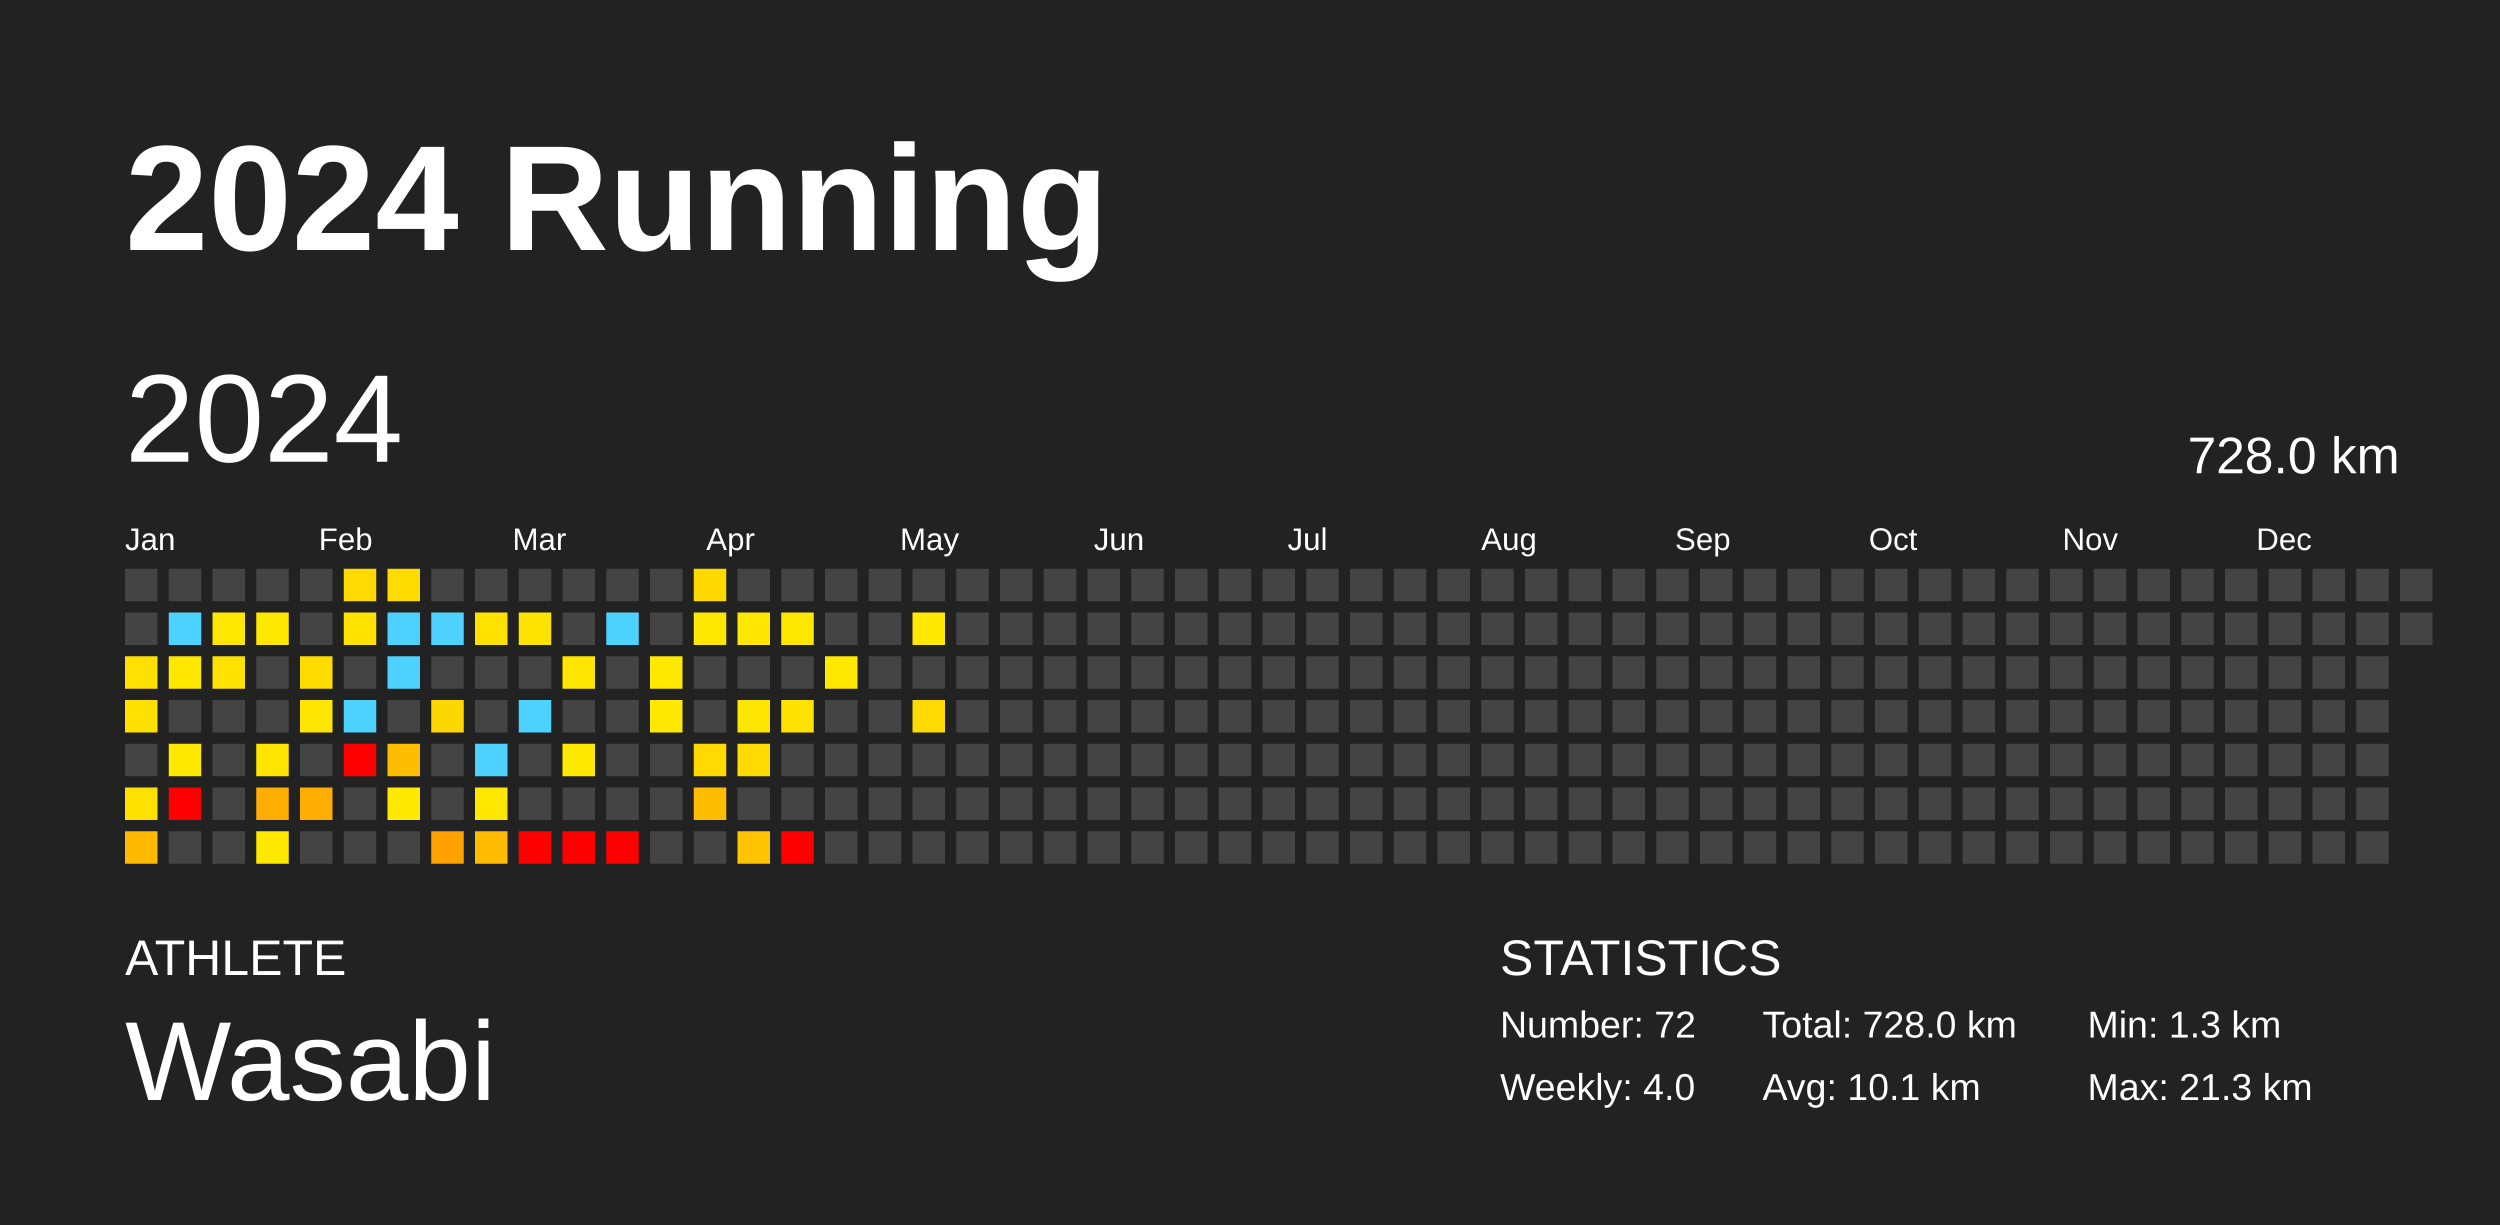
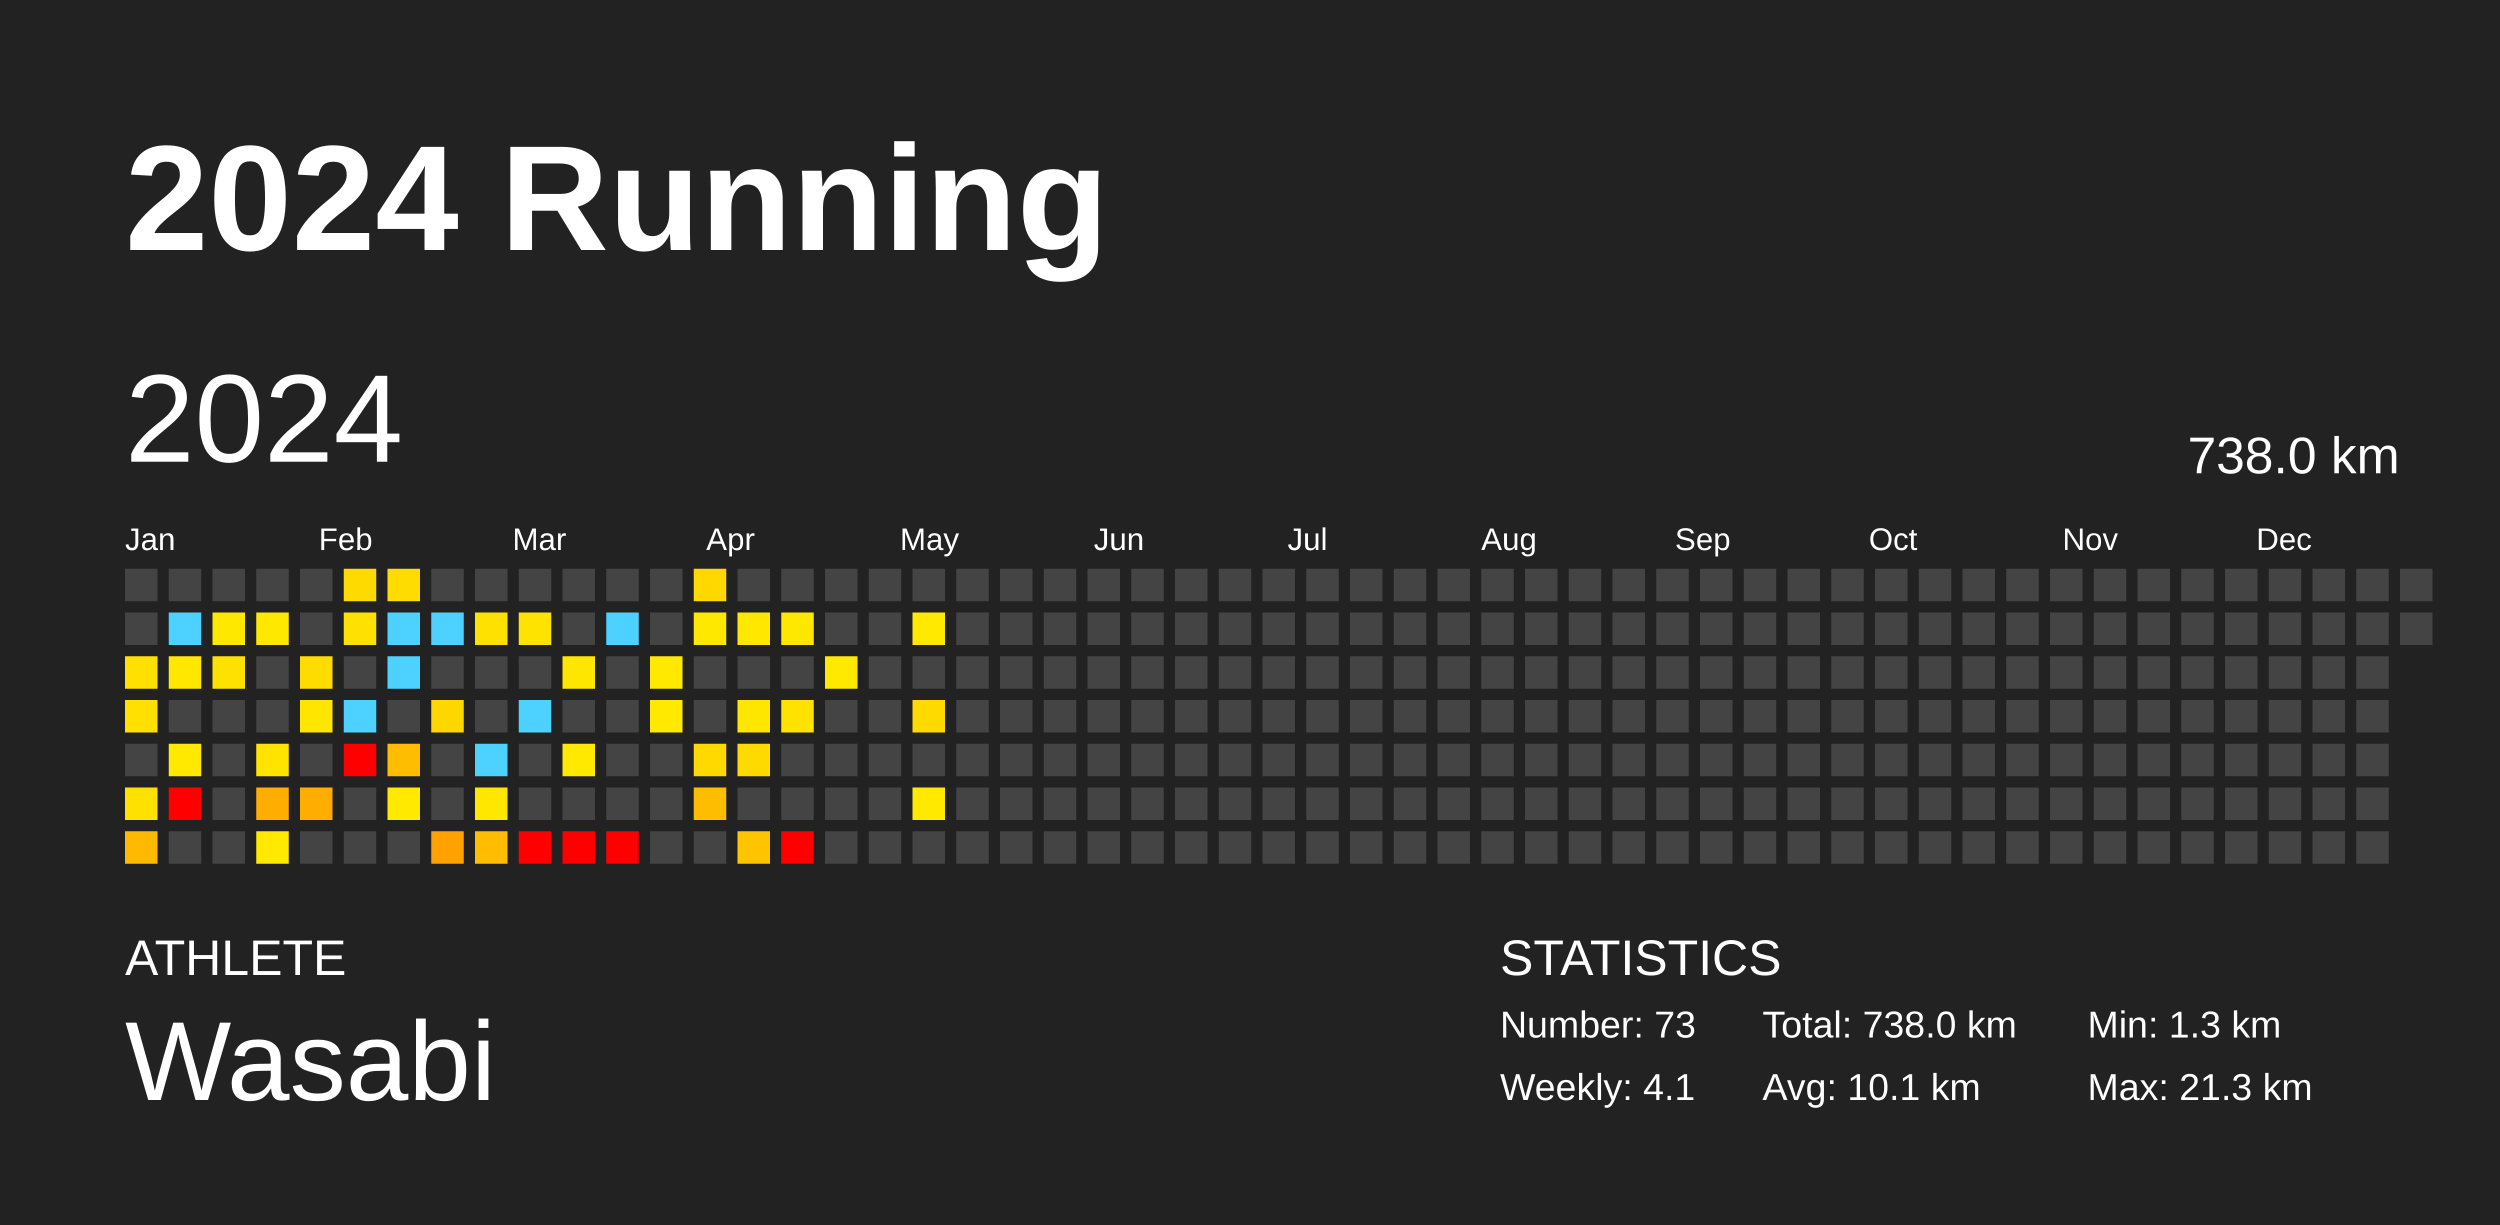
<svg xmlns="http://www.w3.org/2000/svg" baseProfile="full" height="98mm" version="1.1" viewBox="0,0,200,98" width="200mm">
  <defs />
  <rect fill="#222222" height="98" width="200" x="0" y="0" />
  <text fill="#FFFFFF" style="font-size:12px; font-family:Arial; font-weight:bold;" x="10" y="20">2024 Running</text>
  <text fill="#FFFFFF" style="font-size:4px; font-family:Arial" x="10" y="78">ATHLETE</text>
  <text fill="#FFFFFF" style="font-size:9px; font-family:Arial" x="10" y="88">Wasabi</text>
  <text fill="#FFFFFF" style="font-size:4px; font-family:Arial" x="120" y="78">STATISTICS</text>
-   <text fill="#FFFFFF" style="font-size:3px; font-family:Arial" x="120" y="83">Number: 72</text>
-   <text fill="#FFFFFF" style="font-size:3px; font-family:Arial" x="120" y="88">Weekly: 4.0</text>
-   <text fill="#FFFFFF" style="font-size:3px; font-family:Arial" x="141" y="83">Total: 728.0 km</text>
+   <text fill="#FFFFFF" style="font-size:3px; font-family:Arial" x="120" y="83">Number: 73</text>
+   <text fill="#FFFFFF" style="font-size:3px; font-family:Arial" x="120" y="88">Weekly: 4.1</text>
+   <text fill="#FFFFFF" style="font-size:3px; font-family:Arial" x="141" y="83">Total: 738.0 km</text>
  <text fill="#FFFFFF" style="font-size:3px; font-family:Arial" x="141" y="88">Avg: 10.1 km</text>
  <text fill="#FFFFFF" style="font-size:3px; font-family:Arial" x="167" y="83">Min: 1.3 km</text>
  <text fill="#FFFFFF" style="font-size:3px; font-family:Arial" x="167" y="88">Max: 21.3 km</text>
  <text dominant-baseline="hanging" fill="#FFFFFF" style="font-size:10.0px; font-family:Arial;" x="10" y="30">2024</text>
-   <text dominant-baseline="hanging" fill="#FFFFFF" style="font-size:4.125px; font-family:Arial;" x="175" y="35">728.0 km</text>
+   <text dominant-baseline="hanging" fill="#FFFFFF" style="font-size:4.125px; font-family:Arial;" x="175" y="35">738.0 km</text>
  <text fill="#FFFFFF" style="font-size:2.5px; font-family:Arial" x="10.0" y="44">Jan</text>
  <text fill="#FFFFFF" style="font-size:2.5px; font-family:Arial" x="25.5" y="44">Feb</text>
  <text fill="#FFFFFF" style="font-size:2.5px; font-family:Arial" x="41.0" y="44">Mar</text>
  <text fill="#FFFFFF" style="font-size:2.5px; font-family:Arial" x="56.5" y="44">Apr</text>
  <text fill="#FFFFFF" style="font-size:2.5px; font-family:Arial" x="72.0" y="44">May</text>
  <text fill="#FFFFFF" style="font-size:2.5px; font-family:Arial" x="87.5" y="44">Jun</text>
  <text fill="#FFFFFF" style="font-size:2.5px; font-family:Arial" x="103.0" y="44">Jul</text>
  <text fill="#FFFFFF" style="font-size:2.5px; font-family:Arial" x="118.5" y="44">Aug</text>
  <text fill="#FFFFFF" style="font-size:2.5px; font-family:Arial" x="134.0" y="44">Sep</text>
  <text fill="#FFFFFF" style="font-size:2.5px; font-family:Arial" x="149.5" y="44">Oct</text>
  <text fill="#FFFFFF" style="font-size:2.5px; font-family:Arial" x="165.0" y="44">Nov</text>
  <text fill="#FFFFFF" style="font-size:2.5px; font-family:Arial" x="180.5" y="44">Dec</text>
  <rect fill="#444444" height="2.6" width="2.6" x="10.0" y="45.5" />
  <rect fill="#444444" height="2.6" width="2.6" x="10.0" y="49.0" />
  <rect fill="#ffe000" height="2.6" width="2.6" x="10.0" y="52.5" />
  <rect fill="#ffe000" height="2.6" width="2.6" x="10.0" y="56.0" />
  <rect fill="#444444" height="2.6" width="2.6" x="10.0" y="59.5" />
  <rect fill="#ffe100" height="2.6" width="2.6" x="10.0" y="63.0" />
  <rect fill="#ffba00" height="2.6" width="2.6" x="10.0" y="66.5" />
  <rect fill="#444444" height="2.6" width="2.6" x="13.5" y="45.5" />
  <rect fill="#4dd2ff" height="2.6" width="2.6" x="13.5" y="49.0" />
  <rect fill="#ffe700" height="2.6" width="2.6" x="13.5" y="52.5" />
  <rect fill="#444444" height="2.6" width="2.6" x="13.5" y="56.0" />
  <rect fill="#ffe900" height="2.6" width="2.6" x="13.5" y="59.5" />
  <rect fill="red" height="2.6" width="2.6" x="13.5" y="63.0" />
  <rect fill="#444444" height="2.6" width="2.6" x="13.5" y="66.5" />
  <rect fill="#444444" height="2.6" width="2.6" x="17.0" y="45.5" />
  <rect fill="#ffe800" height="2.6" width="2.6" x="17.0" y="49.0" />
  <rect fill="#ffe100" height="2.6" width="2.6" x="17.0" y="52.5" />
  <rect fill="#444444" height="2.6" width="2.6" x="17.0" y="56.0" />
  <rect fill="#444444" height="2.6" width="2.6" x="17.0" y="59.5" />
  <rect fill="#444444" height="2.6" width="2.6" x="17.0" y="63.0" />
  <rect fill="#444444" height="2.6" width="2.6" x="17.0" y="66.5" />
  <rect fill="#444444" height="2.6" width="2.6" x="20.5" y="45.5" />
  <rect fill="#ffe800" height="2.6" width="2.6" x="20.5" y="49.0" />
  <rect fill="#444444" height="2.6" width="2.6" x="20.5" y="52.5" />
  <rect fill="#444444" height="2.6" width="2.6" x="20.5" y="56.0" />
  <rect fill="#ffe400" height="2.6" width="2.6" x="20.5" y="59.5" />
  <rect fill="#ffad00" height="2.6" width="2.6" x="20.5" y="63.0" />
  <rect fill="#ffe900" height="2.6" width="2.6" x="20.5" y="66.5" />
  <rect fill="#444444" height="2.6" width="2.6" x="24.0" y="45.5" />
  <rect fill="#444444" height="2.6" width="2.6" x="24.0" y="49.0" />
  <rect fill="#ffdc00" height="2.6" width="2.6" x="24.0" y="52.5" />
  <rect fill="#ffe600" height="2.6" width="2.6" x="24.0" y="56.0" />
  <rect fill="#444444" height="2.6" width="2.6" x="24.0" y="59.5" />
  <rect fill="#ffae00" height="2.6" width="2.6" x="24.0" y="63.0" />
  <rect fill="#444444" height="2.6" width="2.6" x="24.0" y="66.5" />
  <rect fill="#ffda00" height="2.6" width="2.6" x="27.5" y="45.5" />
  <rect fill="#ffe100" height="2.6" width="2.6" x="27.5" y="49.0" />
  <rect fill="#444444" height="2.6" width="2.6" x="27.5" y="52.5" />
  <rect fill="#4dd2ff" height="2.6" width="2.6" x="27.5" y="56.0" />
  <rect fill="red" height="2.6" width="2.6" x="27.5" y="59.5" />
  <rect fill="#444444" height="2.6" width="2.6" x="27.5" y="63.0" />
  <rect fill="#444444" height="2.6" width="2.6" x="27.5" y="66.5" />
  <rect fill="#ffdc00" height="2.6" width="2.6" x="31.0" y="45.5" />
  <rect fill="#4dd2ff" height="2.6" width="2.6" x="31.0" y="49.0" />
  <rect fill="#4dd2ff" height="2.6" width="2.6" x="31.0" y="52.5" />
  <rect fill="#444444" height="2.6" width="2.6" x="31.0" y="56.0" />
  <rect fill="#ffbd00" height="2.6" width="2.6" x="31.0" y="59.5" />
  <rect fill="#ffe900" height="2.6" width="2.6" x="31.0" y="63.0" />
  <rect fill="#444444" height="2.6" width="2.6" x="31.0" y="66.5" />
  <rect fill="#444444" height="2.6" width="2.6" x="34.5" y="45.5" />
  <rect fill="#4dd2ff" height="2.6" width="2.6" x="34.5" y="49.0" />
  <rect fill="#444444" height="2.6" width="2.6" x="34.5" y="52.5" />
  <rect fill="#ffd700" height="2.6" width="2.6" x="34.5" y="56.0" />
  <rect fill="#444444" height="2.6" width="2.6" x="34.5" y="59.5" />
  <rect fill="#444444" height="2.6" width="2.6" x="34.5" y="63.0" />
  <rect fill="#ffa200" height="2.6" width="2.6" x="34.5" y="66.5" />
  <rect fill="#444444" height="2.6" width="2.6" x="38.0" y="45.5" />
  <rect fill="#ffe100" height="2.6" width="2.6" x="38.0" y="49.0" />
  <rect fill="#444444" height="2.6" width="2.6" x="38.0" y="52.5" />
  <rect fill="#444444" height="2.6" width="2.6" x="38.0" y="56.0" />
  <rect fill="#4dd2ff" height="2.6" width="2.6" x="38.0" y="59.5" />
  <rect fill="#ffe700" height="2.6" width="2.6" x="38.0" y="63.0" />
  <rect fill="#ffbc00" height="2.6" width="2.6" x="38.0" y="66.5" />
  <rect fill="#444444" height="2.6" width="2.6" x="41.5" y="45.5" />
  <rect fill="#ffe300" height="2.6" width="2.6" x="41.5" y="49.0" />
  <rect fill="#444444" height="2.6" width="2.6" x="41.5" y="52.5" />
  <rect fill="#4dd2ff" height="2.6" width="2.6" x="41.5" y="56.0" />
  <rect fill="#444444" height="2.6" width="2.6" x="41.5" y="59.5" />
  <rect fill="#444444" height="2.6" width="2.6" x="41.5" y="63.0" />
  <rect fill="red" height="2.6" width="2.6" x="41.5" y="66.5" />
  <rect fill="#444444" height="2.6" width="2.6" x="45.0" y="45.5" />
  <rect fill="#444444" height="2.6" width="2.6" x="45.0" y="49.0" />
  <rect fill="#ffe600" height="2.6" width="2.6" x="45.0" y="52.5" />
  <rect fill="#444444" height="2.6" width="2.6" x="45.0" y="56.0" />
  <rect fill="#ffe900" height="2.6" width="2.6" x="45.0" y="59.5" />
  <rect fill="#444444" height="2.6" width="2.6" x="45.0" y="63.0" />
  <rect fill="red" height="2.6" width="2.6" x="45.0" y="66.5" />
  <rect fill="#444444" height="2.6" width="2.6" x="48.5" y="45.5" />
  <rect fill="#4dd2ff" height="2.6" width="2.6" x="48.5" y="49.0" />
  <rect fill="#444444" height="2.6" width="2.6" x="48.5" y="52.5" />
  <rect fill="#444444" height="2.6" width="2.6" x="48.5" y="56.0" />
  <rect fill="#444444" height="2.6" width="2.6" x="48.5" y="59.5" />
  <rect fill="#444444" height="2.6" width="2.6" x="48.5" y="63.0" />
  <rect fill="red" height="2.6" width="2.6" x="48.5" y="66.5" />
  <rect fill="#444444" height="2.6" width="2.6" x="52.0" y="45.5" />
  <rect fill="#444444" height="2.6" width="2.6" x="52.0" y="49.0" />
  <rect fill="#ffe900" height="2.6" width="2.6" x="52.0" y="52.5" />
  <rect fill="#ffe900" height="2.6" width="2.6" x="52.0" y="56.0" />
  <rect fill="#444444" height="2.6" width="2.6" x="52.0" y="59.5" />
  <rect fill="#444444" height="2.6" width="2.6" x="52.0" y="63.0" />
  <rect fill="#444444" height="2.6" width="2.6" x="52.0" y="66.5" />
  <rect fill="#ffd800" height="2.6" width="2.6" x="55.5" y="45.5" />
  <rect fill="#ffe800" height="2.6" width="2.6" x="55.5" y="49.0" />
  <rect fill="#444444" height="2.6" width="2.6" x="55.5" y="52.5" />
  <rect fill="#444444" height="2.6" width="2.6" x="55.5" y="56.0" />
  <rect fill="#ffd900" height="2.6" width="2.6" x="55.5" y="59.5" />
  <rect fill="#ffbd00" height="2.6" width="2.6" x="55.5" y="63.0" />
  <rect fill="#444444" height="2.6" width="2.6" x="55.5" y="66.5" />
  <rect fill="#444444" height="2.6" width="2.6" x="59.0" y="45.5" />
  <rect fill="#ffe700" height="2.6" width="2.6" x="59.0" y="49.0" />
  <rect fill="#444444" height="2.6" width="2.6" x="59.0" y="52.5" />
  <rect fill="#ffe600" height="2.6" width="2.6" x="59.0" y="56.0" />
  <rect fill="#ffda00" height="2.6" width="2.6" x="59.0" y="59.5" />
  <rect fill="#444444" height="2.6" width="2.6" x="59.0" y="63.0" />
  <rect fill="#ffc400" height="2.6" width="2.6" x="59.0" y="66.5" />
  <rect fill="#444444" height="2.6" width="2.6" x="62.5" y="45.5" />
  <rect fill="#ffe800" height="2.6" width="2.6" x="62.5" y="49.0" />
  <rect fill="#444444" height="2.6" width="2.6" x="62.5" y="52.5" />
  <rect fill="#ffe200" height="2.6" width="2.6" x="62.5" y="56.0" />
  <rect fill="#444444" height="2.6" width="2.6" x="62.5" y="59.5" />
  <rect fill="#444444" height="2.6" width="2.6" x="62.5" y="63.0" />
  <rect fill="red" height="2.6" width="2.6" x="62.5" y="66.5" />
  <rect fill="#444444" height="2.6" width="2.6" x="66.0" y="45.5" />
  <rect fill="#444444" height="2.6" width="2.6" x="66.0" y="49.0" />
  <rect fill="#ffe900" height="2.6" width="2.6" x="66.0" y="52.5" />
  <rect fill="#444444" height="2.6" width="2.6" x="66.0" y="56.0" />
  <rect fill="#444444" height="2.6" width="2.6" x="66.0" y="59.5" />
  <rect fill="#444444" height="2.6" width="2.6" x="66.0" y="63.0" />
  <rect fill="#444444" height="2.6" width="2.6" x="66.0" y="66.5" />
  <rect fill="#444444" height="2.6" width="2.6" x="69.5" y="45.5" />
  <rect fill="#444444" height="2.6" width="2.6" x="69.5" y="49.0" />
  <rect fill="#444444" height="2.6" width="2.6" x="69.5" y="52.5" />
  <rect fill="#444444" height="2.6" width="2.6" x="69.5" y="56.0" />
  <rect fill="#444444" height="2.6" width="2.6" x="69.5" y="59.5" />
  <rect fill="#444444" height="2.6" width="2.6" x="69.5" y="63.0" />
  <rect fill="#444444" height="2.6" width="2.6" x="69.5" y="66.5" />
  <rect fill="#444444" height="2.6" width="2.6" x="73.0" y="45.5" />
  <rect fill="#ffe900" height="2.6" width="2.6" x="73.0" y="49.0" />
  <rect fill="#444444" height="2.6" width="2.6" x="73.0" y="52.5" />
  <rect fill="#ffda00" height="2.6" width="2.6" x="73.0" y="56.0" />
  <rect fill="#444444" height="2.6" width="2.6" x="73.0" y="59.5" />
-   <rect fill="#444444" height="2.6" width="2.6" x="73.0" y="63.0" />
+   <rect fill="#ffe900" height="2.6" width="2.6" x="73.0" y="63.0" />
  <rect fill="#444444" height="2.6" width="2.6" x="73.0" y="66.5" />
  <rect fill="#444444" height="2.6" width="2.6" x="76.5" y="45.5" />
  <rect fill="#444444" height="2.6" width="2.6" x="76.5" y="49.0" />
  <rect fill="#444444" height="2.6" width="2.6" x="76.5" y="52.5" />
  <rect fill="#444444" height="2.6" width="2.6" x="76.5" y="56.0" />
  <rect fill="#444444" height="2.6" width="2.6" x="76.5" y="59.5" />
  <rect fill="#444444" height="2.6" width="2.6" x="76.5" y="63.0" />
  <rect fill="#444444" height="2.6" width="2.6" x="76.5" y="66.5" />
  <rect fill="#444444" height="2.6" width="2.6" x="80.0" y="45.5" />
  <rect fill="#444444" height="2.6" width="2.6" x="80.0" y="49.0" />
  <rect fill="#444444" height="2.6" width="2.6" x="80.0" y="52.5" />
  <rect fill="#444444" height="2.6" width="2.6" x="80.0" y="56.0" />
  <rect fill="#444444" height="2.6" width="2.6" x="80.0" y="59.5" />
  <rect fill="#444444" height="2.6" width="2.6" x="80.0" y="63.0" />
  <rect fill="#444444" height="2.6" width="2.6" x="80.0" y="66.5" />
  <rect fill="#444444" height="2.6" width="2.6" x="83.5" y="45.5" />
  <rect fill="#444444" height="2.6" width="2.6" x="83.5" y="49.0" />
  <rect fill="#444444" height="2.6" width="2.6" x="83.5" y="52.5" />
  <rect fill="#444444" height="2.6" width="2.6" x="83.5" y="56.0" />
  <rect fill="#444444" height="2.6" width="2.6" x="83.5" y="59.5" />
  <rect fill="#444444" height="2.6" width="2.6" x="83.5" y="63.0" />
  <rect fill="#444444" height="2.6" width="2.6" x="83.5" y="66.5" />
  <rect fill="#444444" height="2.6" width="2.6" x="87.0" y="45.5" />
  <rect fill="#444444" height="2.6" width="2.6" x="87.0" y="49.0" />
  <rect fill="#444444" height="2.6" width="2.6" x="87.0" y="52.5" />
  <rect fill="#444444" height="2.6" width="2.6" x="87.0" y="56.0" />
  <rect fill="#444444" height="2.6" width="2.6" x="87.0" y="59.5" />
  <rect fill="#444444" height="2.6" width="2.6" x="87.0" y="63.0" />
  <rect fill="#444444" height="2.6" width="2.6" x="87.0" y="66.5" />
  <rect fill="#444444" height="2.6" width="2.6" x="90.5" y="45.5" />
  <rect fill="#444444" height="2.6" width="2.6" x="90.5" y="49.0" />
  <rect fill="#444444" height="2.6" width="2.6" x="90.5" y="52.5" />
  <rect fill="#444444" height="2.6" width="2.6" x="90.5" y="56.0" />
  <rect fill="#444444" height="2.6" width="2.6" x="90.5" y="59.5" />
  <rect fill="#444444" height="2.6" width="2.6" x="90.5" y="63.0" />
  <rect fill="#444444" height="2.6" width="2.6" x="90.5" y="66.5" />
  <rect fill="#444444" height="2.6" width="2.6" x="94.0" y="45.5" />
  <rect fill="#444444" height="2.6" width="2.6" x="94.0" y="49.0" />
  <rect fill="#444444" height="2.6" width="2.6" x="94.0" y="52.5" />
  <rect fill="#444444" height="2.6" width="2.6" x="94.0" y="56.0" />
  <rect fill="#444444" height="2.6" width="2.6" x="94.0" y="59.5" />
  <rect fill="#444444" height="2.6" width="2.6" x="94.0" y="63.0" />
  <rect fill="#444444" height="2.6" width="2.6" x="94.0" y="66.5" />
  <rect fill="#444444" height="2.6" width="2.6" x="97.5" y="45.5" />
  <rect fill="#444444" height="2.6" width="2.6" x="97.5" y="49.0" />
  <rect fill="#444444" height="2.6" width="2.6" x="97.5" y="52.5" />
  <rect fill="#444444" height="2.6" width="2.6" x="97.5" y="56.0" />
  <rect fill="#444444" height="2.6" width="2.6" x="97.5" y="59.5" />
  <rect fill="#444444" height="2.6" width="2.6" x="97.5" y="63.0" />
  <rect fill="#444444" height="2.6" width="2.6" x="97.5" y="66.5" />
  <rect fill="#444444" height="2.6" width="2.6" x="101.0" y="45.5" />
  <rect fill="#444444" height="2.6" width="2.6" x="101.0" y="49.0" />
  <rect fill="#444444" height="2.6" width="2.6" x="101.0" y="52.5" />
  <rect fill="#444444" height="2.6" width="2.6" x="101.0" y="56.0" />
  <rect fill="#444444" height="2.6" width="2.6" x="101.0" y="59.5" />
  <rect fill="#444444" height="2.6" width="2.6" x="101.0" y="63.0" />
  <rect fill="#444444" height="2.6" width="2.6" x="101.0" y="66.5" />
  <rect fill="#444444" height="2.6" width="2.6" x="104.5" y="45.5" />
  <rect fill="#444444" height="2.6" width="2.6" x="104.5" y="49.0" />
  <rect fill="#444444" height="2.6" width="2.6" x="104.5" y="52.5" />
  <rect fill="#444444" height="2.6" width="2.6" x="104.5" y="56.0" />
  <rect fill="#444444" height="2.6" width="2.6" x="104.5" y="59.5" />
  <rect fill="#444444" height="2.6" width="2.6" x="104.5" y="63.0" />
  <rect fill="#444444" height="2.6" width="2.6" x="104.5" y="66.5" />
  <rect fill="#444444" height="2.6" width="2.6" x="108.0" y="45.5" />
  <rect fill="#444444" height="2.6" width="2.6" x="108.0" y="49.0" />
  <rect fill="#444444" height="2.6" width="2.6" x="108.0" y="52.5" />
  <rect fill="#444444" height="2.6" width="2.6" x="108.0" y="56.0" />
  <rect fill="#444444" height="2.6" width="2.6" x="108.0" y="59.5" />
  <rect fill="#444444" height="2.6" width="2.6" x="108.0" y="63.0" />
  <rect fill="#444444" height="2.6" width="2.6" x="108.0" y="66.5" />
  <rect fill="#444444" height="2.6" width="2.6" x="111.5" y="45.5" />
  <rect fill="#444444" height="2.6" width="2.6" x="111.5" y="49.0" />
  <rect fill="#444444" height="2.6" width="2.6" x="111.5" y="52.5" />
  <rect fill="#444444" height="2.6" width="2.6" x="111.5" y="56.0" />
  <rect fill="#444444" height="2.6" width="2.6" x="111.5" y="59.5" />
  <rect fill="#444444" height="2.6" width="2.6" x="111.5" y="63.0" />
  <rect fill="#444444" height="2.6" width="2.6" x="111.5" y="66.5" />
  <rect fill="#444444" height="2.6" width="2.6" x="115.0" y="45.5" />
  <rect fill="#444444" height="2.6" width="2.6" x="115.0" y="49.0" />
  <rect fill="#444444" height="2.6" width="2.6" x="115.0" y="52.5" />
  <rect fill="#444444" height="2.6" width="2.6" x="115.0" y="56.0" />
  <rect fill="#444444" height="2.6" width="2.6" x="115.0" y="59.5" />
  <rect fill="#444444" height="2.6" width="2.6" x="115.0" y="63.0" />
  <rect fill="#444444" height="2.6" width="2.6" x="115.0" y="66.5" />
  <rect fill="#444444" height="2.6" width="2.6" x="118.5" y="45.5" />
  <rect fill="#444444" height="2.6" width="2.6" x="118.5" y="49.0" />
  <rect fill="#444444" height="2.6" width="2.6" x="118.5" y="52.5" />
  <rect fill="#444444" height="2.6" width="2.6" x="118.5" y="56.0" />
  <rect fill="#444444" height="2.6" width="2.6" x="118.5" y="59.5" />
  <rect fill="#444444" height="2.6" width="2.6" x="118.5" y="63.0" />
  <rect fill="#444444" height="2.6" width="2.6" x="118.5" y="66.5" />
  <rect fill="#444444" height="2.6" width="2.6" x="122.0" y="45.5" />
  <rect fill="#444444" height="2.6" width="2.6" x="122.0" y="49.0" />
  <rect fill="#444444" height="2.6" width="2.6" x="122.0" y="52.5" />
  <rect fill="#444444" height="2.6" width="2.6" x="122.0" y="56.0" />
  <rect fill="#444444" height="2.6" width="2.6" x="122.0" y="59.5" />
  <rect fill="#444444" height="2.6" width="2.6" x="122.0" y="63.0" />
  <rect fill="#444444" height="2.6" width="2.6" x="122.0" y="66.5" />
  <rect fill="#444444" height="2.6" width="2.6" x="125.5" y="45.5" />
  <rect fill="#444444" height="2.6" width="2.6" x="125.5" y="49.0" />
  <rect fill="#444444" height="2.6" width="2.6" x="125.5" y="52.5" />
  <rect fill="#444444" height="2.6" width="2.6" x="125.5" y="56.0" />
  <rect fill="#444444" height="2.6" width="2.6" x="125.5" y="59.5" />
  <rect fill="#444444" height="2.6" width="2.6" x="125.5" y="63.0" />
  <rect fill="#444444" height="2.6" width="2.6" x="125.5" y="66.5" />
  <rect fill="#444444" height="2.6" width="2.6" x="129.0" y="45.5" />
  <rect fill="#444444" height="2.6" width="2.6" x="129.0" y="49.0" />
  <rect fill="#444444" height="2.6" width="2.6" x="129.0" y="52.5" />
  <rect fill="#444444" height="2.6" width="2.6" x="129.0" y="56.0" />
  <rect fill="#444444" height="2.6" width="2.6" x="129.0" y="59.5" />
  <rect fill="#444444" height="2.6" width="2.6" x="129.0" y="63.0" />
  <rect fill="#444444" height="2.6" width="2.6" x="129.0" y="66.5" />
  <rect fill="#444444" height="2.6" width="2.6" x="132.5" y="45.5" />
  <rect fill="#444444" height="2.6" width="2.6" x="132.5" y="49.0" />
  <rect fill="#444444" height="2.6" width="2.6" x="132.5" y="52.5" />
  <rect fill="#444444" height="2.6" width="2.6" x="132.5" y="56.0" />
  <rect fill="#444444" height="2.6" width="2.6" x="132.5" y="59.5" />
  <rect fill="#444444" height="2.6" width="2.6" x="132.5" y="63.0" />
  <rect fill="#444444" height="2.6" width="2.6" x="132.5" y="66.5" />
  <rect fill="#444444" height="2.6" width="2.6" x="136.0" y="45.5" />
  <rect fill="#444444" height="2.6" width="2.6" x="136.0" y="49.0" />
  <rect fill="#444444" height="2.6" width="2.6" x="136.0" y="52.5" />
  <rect fill="#444444" height="2.6" width="2.6" x="136.0" y="56.0" />
  <rect fill="#444444" height="2.6" width="2.6" x="136.0" y="59.5" />
  <rect fill="#444444" height="2.6" width="2.6" x="136.0" y="63.0" />
  <rect fill="#444444" height="2.6" width="2.6" x="136.0" y="66.5" />
  <rect fill="#444444" height="2.6" width="2.6" x="139.5" y="45.5" />
  <rect fill="#444444" height="2.6" width="2.6" x="139.5" y="49.0" />
  <rect fill="#444444" height="2.6" width="2.6" x="139.5" y="52.5" />
  <rect fill="#444444" height="2.6" width="2.6" x="139.5" y="56.0" />
  <rect fill="#444444" height="2.6" width="2.6" x="139.5" y="59.5" />
  <rect fill="#444444" height="2.6" width="2.6" x="139.5" y="63.0" />
  <rect fill="#444444" height="2.6" width="2.6" x="139.5" y="66.5" />
  <rect fill="#444444" height="2.6" width="2.6" x="143.0" y="45.5" />
  <rect fill="#444444" height="2.6" width="2.6" x="143.0" y="49.0" />
  <rect fill="#444444" height="2.6" width="2.6" x="143.0" y="52.5" />
  <rect fill="#444444" height="2.6" width="2.6" x="143.0" y="56.0" />
  <rect fill="#444444" height="2.6" width="2.6" x="143.0" y="59.5" />
  <rect fill="#444444" height="2.6" width="2.6" x="143.0" y="63.0" />
  <rect fill="#444444" height="2.6" width="2.6" x="143.0" y="66.5" />
  <rect fill="#444444" height="2.6" width="2.6" x="146.5" y="45.5" />
  <rect fill="#444444" height="2.6" width="2.6" x="146.5" y="49.0" />
  <rect fill="#444444" height="2.6" width="2.6" x="146.5" y="52.5" />
  <rect fill="#444444" height="2.6" width="2.6" x="146.5" y="56.0" />
  <rect fill="#444444" height="2.6" width="2.6" x="146.5" y="59.5" />
  <rect fill="#444444" height="2.6" width="2.6" x="146.5" y="63.0" />
  <rect fill="#444444" height="2.6" width="2.6" x="146.5" y="66.5" />
  <rect fill="#444444" height="2.6" width="2.6" x="150.0" y="45.5" />
  <rect fill="#444444" height="2.6" width="2.6" x="150.0" y="49.0" />
  <rect fill="#444444" height="2.6" width="2.6" x="150.0" y="52.5" />
  <rect fill="#444444" height="2.6" width="2.6" x="150.0" y="56.0" />
  <rect fill="#444444" height="2.6" width="2.6" x="150.0" y="59.5" />
  <rect fill="#444444" height="2.6" width="2.6" x="150.0" y="63.0" />
  <rect fill="#444444" height="2.6" width="2.6" x="150.0" y="66.5" />
  <rect fill="#444444" height="2.6" width="2.6" x="153.5" y="45.5" />
  <rect fill="#444444" height="2.6" width="2.6" x="153.5" y="49.0" />
  <rect fill="#444444" height="2.6" width="2.6" x="153.5" y="52.5" />
  <rect fill="#444444" height="2.6" width="2.6" x="153.5" y="56.0" />
  <rect fill="#444444" height="2.6" width="2.6" x="153.5" y="59.5" />
  <rect fill="#444444" height="2.6" width="2.6" x="153.5" y="63.0" />
  <rect fill="#444444" height="2.6" width="2.6" x="153.5" y="66.5" />
  <rect fill="#444444" height="2.6" width="2.6" x="157.0" y="45.5" />
  <rect fill="#444444" height="2.6" width="2.6" x="157.0" y="49.0" />
  <rect fill="#444444" height="2.6" width="2.6" x="157.0" y="52.5" />
  <rect fill="#444444" height="2.6" width="2.6" x="157.0" y="56.0" />
  <rect fill="#444444" height="2.6" width="2.6" x="157.0" y="59.5" />
  <rect fill="#444444" height="2.6" width="2.6" x="157.0" y="63.0" />
  <rect fill="#444444" height="2.6" width="2.6" x="157.0" y="66.5" />
  <rect fill="#444444" height="2.6" width="2.6" x="160.5" y="45.5" />
  <rect fill="#444444" height="2.6" width="2.6" x="160.5" y="49.0" />
  <rect fill="#444444" height="2.6" width="2.6" x="160.5" y="52.5" />
  <rect fill="#444444" height="2.6" width="2.6" x="160.5" y="56.0" />
  <rect fill="#444444" height="2.6" width="2.6" x="160.5" y="59.5" />
  <rect fill="#444444" height="2.6" width="2.6" x="160.5" y="63.0" />
  <rect fill="#444444" height="2.6" width="2.6" x="160.5" y="66.5" />
  <rect fill="#444444" height="2.6" width="2.6" x="164.0" y="45.5" />
  <rect fill="#444444" height="2.6" width="2.6" x="164.0" y="49.0" />
  <rect fill="#444444" height="2.6" width="2.6" x="164.0" y="52.5" />
  <rect fill="#444444" height="2.6" width="2.6" x="164.0" y="56.0" />
  <rect fill="#444444" height="2.6" width="2.6" x="164.0" y="59.5" />
  <rect fill="#444444" height="2.6" width="2.6" x="164.0" y="63.0" />
  <rect fill="#444444" height="2.6" width="2.6" x="164.0" y="66.5" />
  <rect fill="#444444" height="2.6" width="2.6" x="167.5" y="45.5" />
  <rect fill="#444444" height="2.6" width="2.6" x="167.5" y="49.0" />
  <rect fill="#444444" height="2.6" width="2.6" x="167.5" y="52.5" />
  <rect fill="#444444" height="2.6" width="2.6" x="167.5" y="56.0" />
  <rect fill="#444444" height="2.6" width="2.6" x="167.5" y="59.5" />
  <rect fill="#444444" height="2.6" width="2.6" x="167.5" y="63.0" />
  <rect fill="#444444" height="2.6" width="2.6" x="167.5" y="66.5" />
  <rect fill="#444444" height="2.6" width="2.6" x="171.0" y="45.5" />
  <rect fill="#444444" height="2.6" width="2.6" x="171.0" y="49.0" />
  <rect fill="#444444" height="2.6" width="2.6" x="171.0" y="52.5" />
  <rect fill="#444444" height="2.6" width="2.6" x="171.0" y="56.0" />
  <rect fill="#444444" height="2.6" width="2.6" x="171.0" y="59.5" />
  <rect fill="#444444" height="2.6" width="2.6" x="171.0" y="63.0" />
  <rect fill="#444444" height="2.6" width="2.6" x="171.0" y="66.5" />
  <rect fill="#444444" height="2.6" width="2.6" x="174.5" y="45.5" />
  <rect fill="#444444" height="2.6" width="2.6" x="174.5" y="49.0" />
  <rect fill="#444444" height="2.6" width="2.6" x="174.5" y="52.5" />
  <rect fill="#444444" height="2.6" width="2.6" x="174.5" y="56.0" />
  <rect fill="#444444" height="2.6" width="2.6" x="174.5" y="59.5" />
  <rect fill="#444444" height="2.6" width="2.6" x="174.5" y="63.0" />
  <rect fill="#444444" height="2.6" width="2.6" x="174.5" y="66.5" />
  <rect fill="#444444" height="2.6" width="2.6" x="178.0" y="45.5" />
  <rect fill="#444444" height="2.6" width="2.6" x="178.0" y="49.0" />
  <rect fill="#444444" height="2.6" width="2.6" x="178.0" y="52.5" />
  <rect fill="#444444" height="2.6" width="2.6" x="178.0" y="56.0" />
  <rect fill="#444444" height="2.6" width="2.6" x="178.0" y="59.5" />
  <rect fill="#444444" height="2.6" width="2.6" x="178.0" y="63.0" />
  <rect fill="#444444" height="2.6" width="2.6" x="178.0" y="66.5" />
  <rect fill="#444444" height="2.6" width="2.6" x="181.5" y="45.5" />
  <rect fill="#444444" height="2.6" width="2.6" x="181.5" y="49.0" />
  <rect fill="#444444" height="2.6" width="2.6" x="181.5" y="52.5" />
  <rect fill="#444444" height="2.6" width="2.6" x="181.5" y="56.0" />
  <rect fill="#444444" height="2.6" width="2.6" x="181.5" y="59.5" />
  <rect fill="#444444" height="2.6" width="2.6" x="181.5" y="63.0" />
  <rect fill="#444444" height="2.6" width="2.6" x="181.5" y="66.5" />
  <rect fill="#444444" height="2.6" width="2.6" x="185.0" y="45.5" />
  <rect fill="#444444" height="2.6" width="2.6" x="185.0" y="49.0" />
  <rect fill="#444444" height="2.6" width="2.6" x="185.0" y="52.5" />
  <rect fill="#444444" height="2.6" width="2.6" x="185.0" y="56.0" />
  <rect fill="#444444" height="2.6" width="2.6" x="185.0" y="59.5" />
  <rect fill="#444444" height="2.6" width="2.6" x="185.0" y="63.0" />
  <rect fill="#444444" height="2.6" width="2.6" x="185.0" y="66.5" />
  <rect fill="#444444" height="2.6" width="2.6" x="188.5" y="45.5" />
  <rect fill="#444444" height="2.6" width="2.6" x="188.5" y="49.0" />
  <rect fill="#444444" height="2.6" width="2.6" x="188.5" y="52.5" />
  <rect fill="#444444" height="2.6" width="2.6" x="188.5" y="56.0" />
  <rect fill="#444444" height="2.6" width="2.6" x="188.5" y="59.5" />
  <rect fill="#444444" height="2.6" width="2.6" x="188.5" y="63.0" />
  <rect fill="#444444" height="2.6" width="2.6" x="188.5" y="66.5" />
  <rect fill="#444444" height="2.6" width="2.6" x="192.0" y="45.5" />
  <rect fill="#444444" height="2.6" width="2.6" x="192.0" y="49.0" />
</svg>
